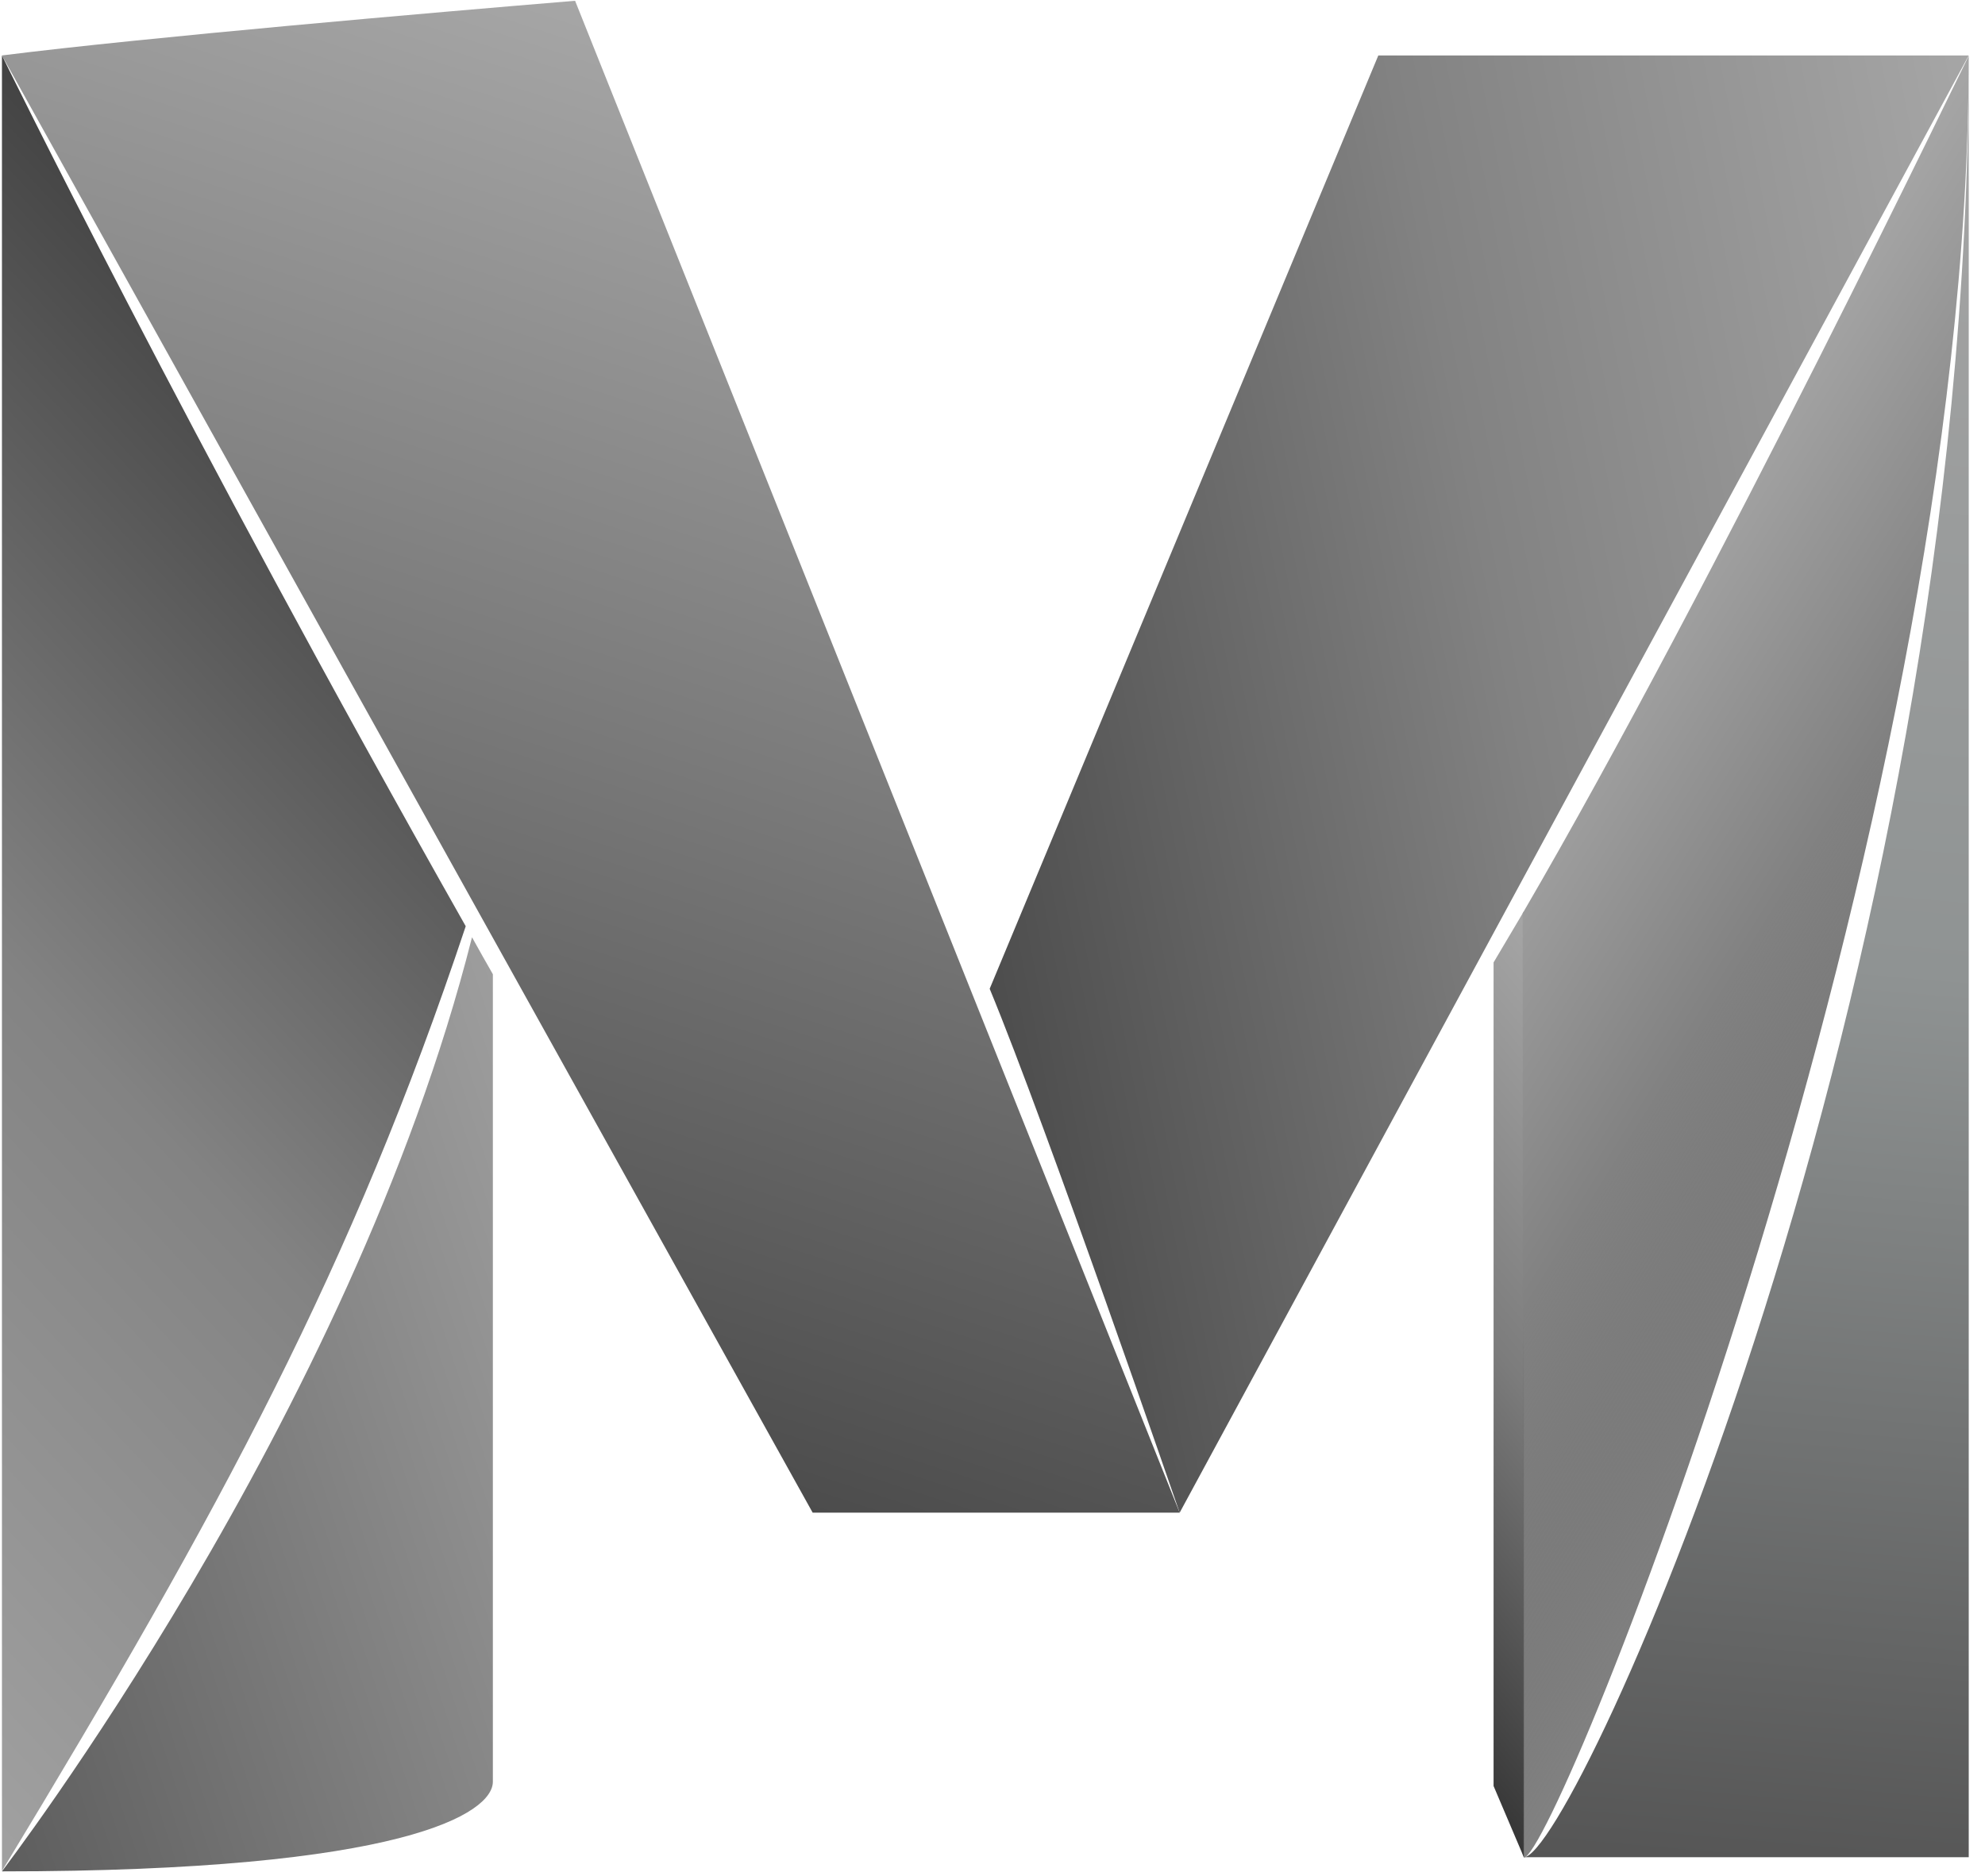
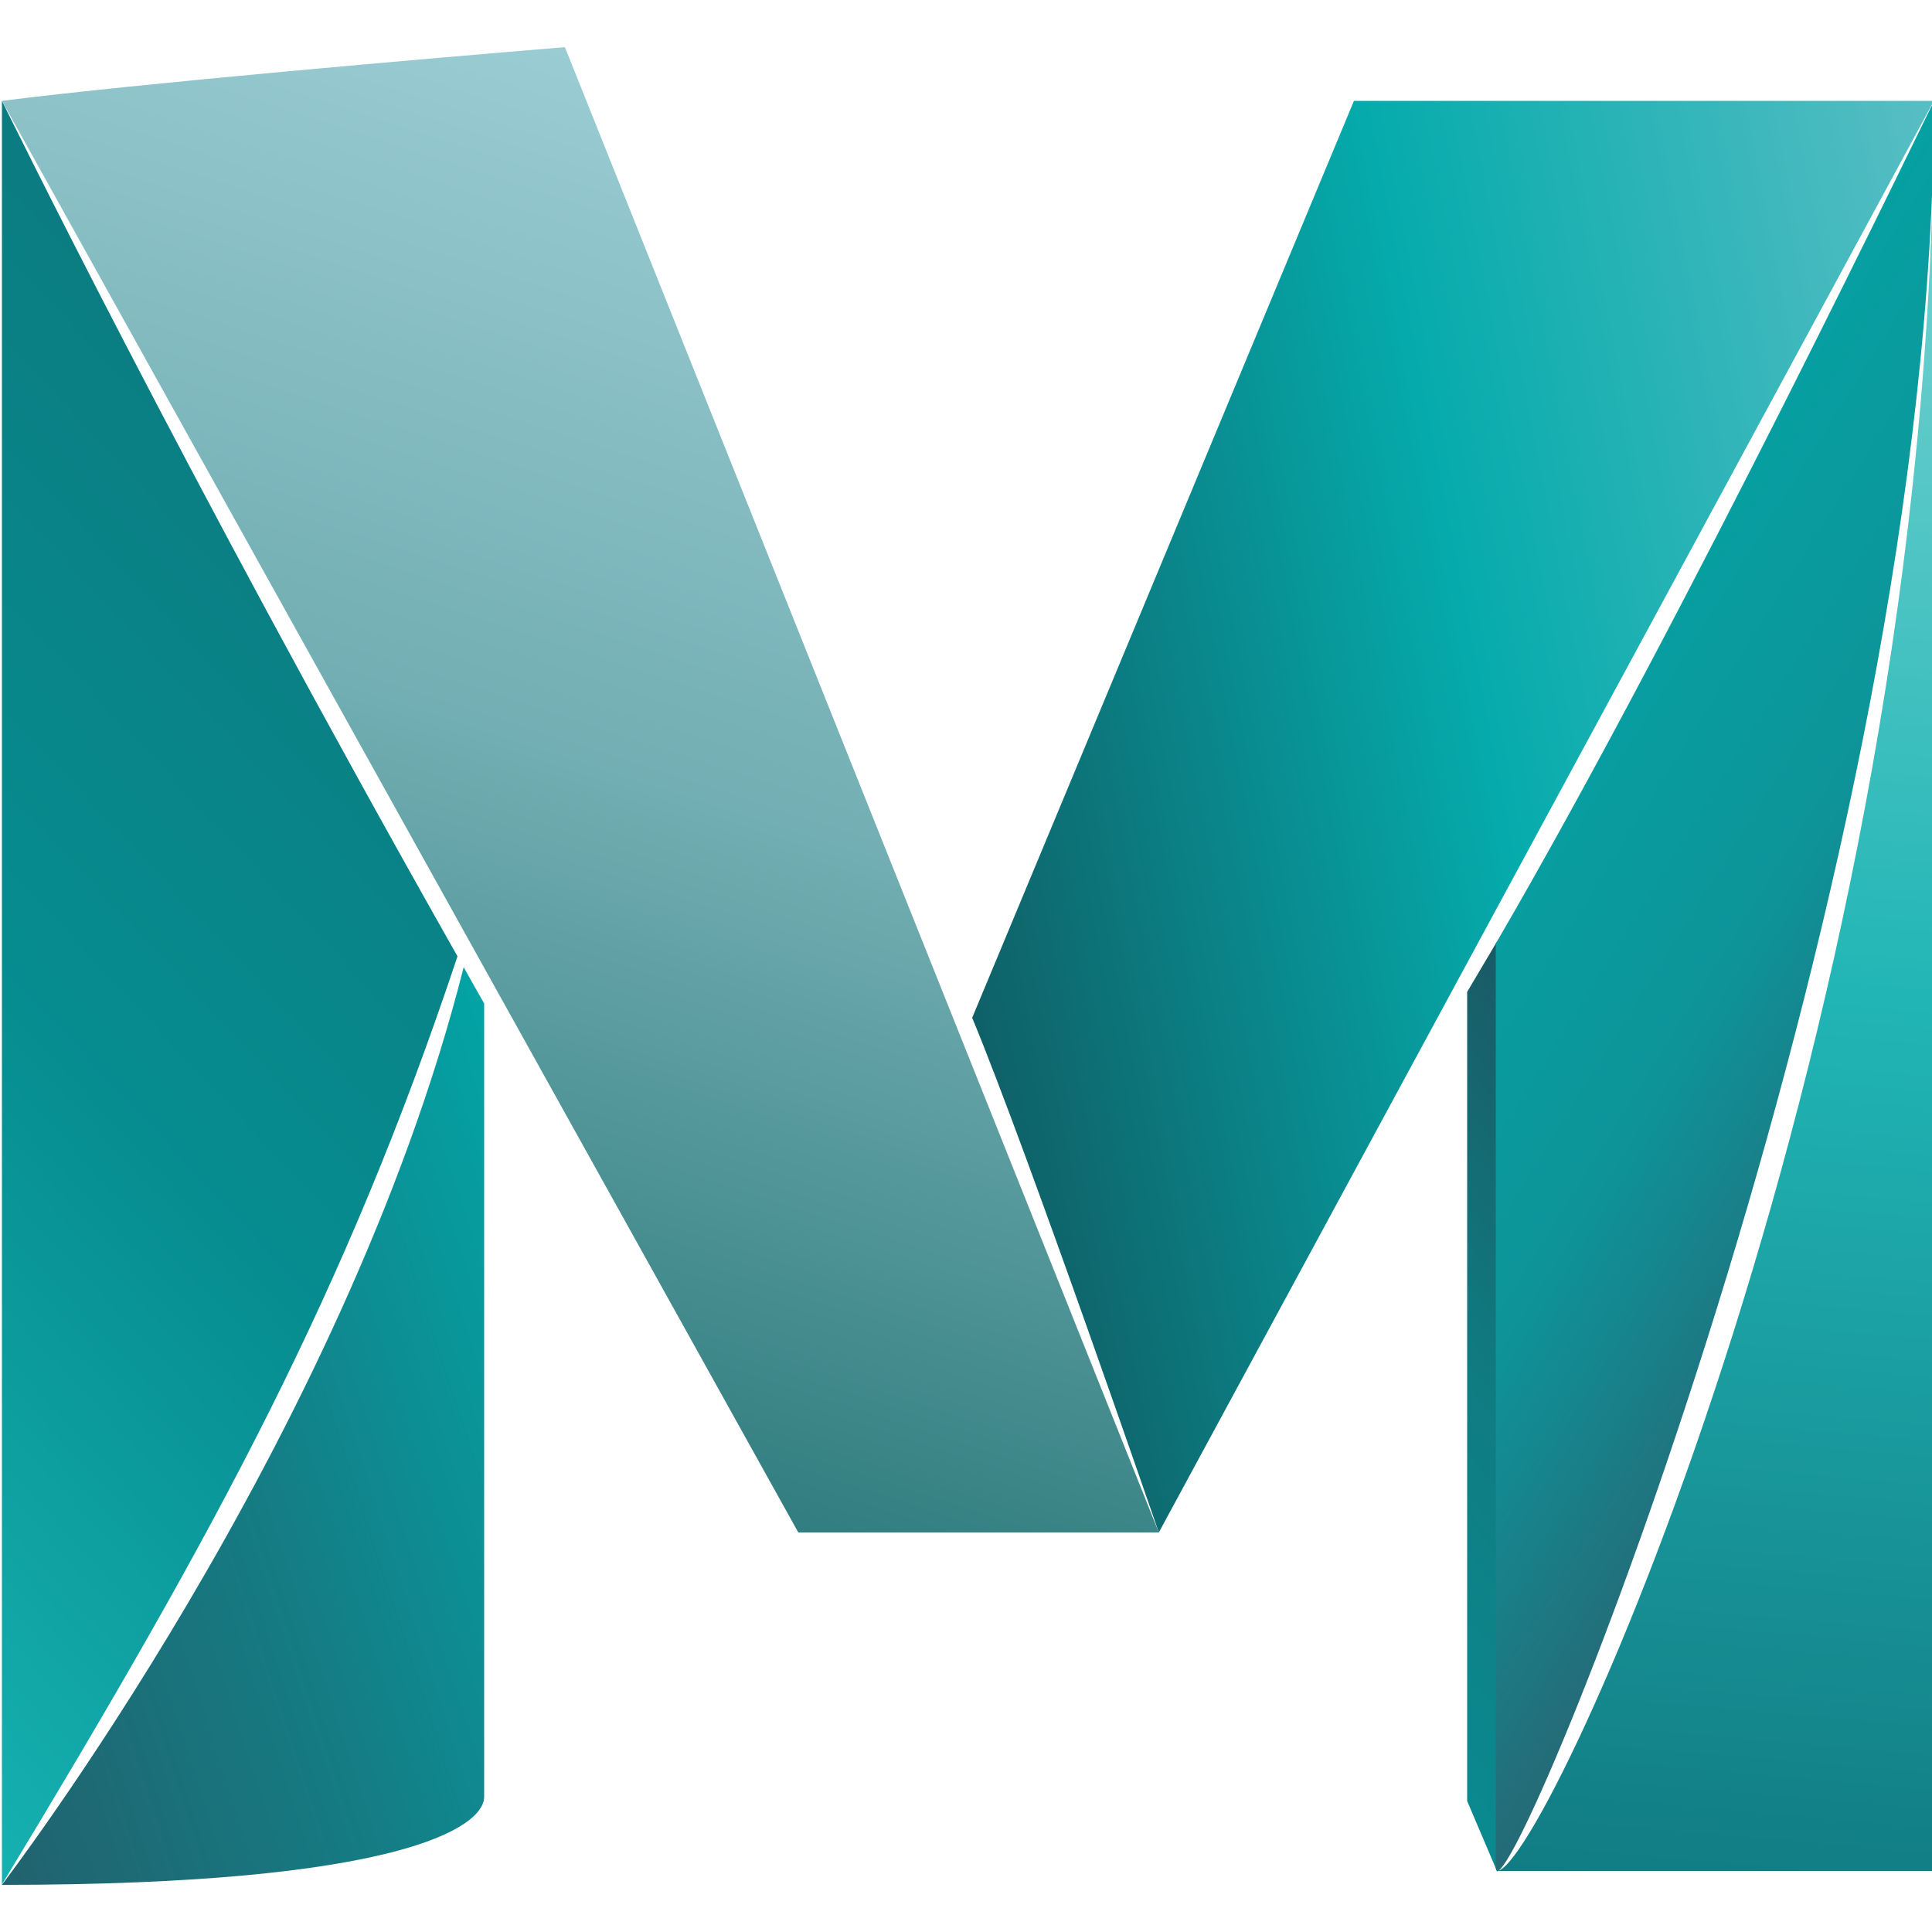
- <svg xmlns="http://www.w3.org/2000/svg" width="109" height="103" viewBox="0 0 109 103" fill="none">
-   <path d="M75.686 3.045H108.107L64.778 83.073C64.778 83.073 57.477 61.862 54.345 54.302" fill="url(#paint0_linear_1_3155)" />
-   <path d="M83.678 101.995H108.107V3.045C108.086 54.755 86.356 101.995 83.678 101.995Z" fill="url(#paint1_linear_1_3155)" />
-   <path d="M64.778 83.073H44.625L0.107 3.045C7.991 2.052 23.759 0.691 31.579 0.043L64.778 83.073Z" fill="url(#paint2_linear_1_3155)" />
-   <path d="M25.919 51.473C19.245 77.889 0.086 102.773 0.107 102.773C22.291 102.773 27.064 99.554 27.064 97.848C27.064 96.897 27.064 67.435 27.064 53.503C26.675 52.834 26.308 52.164 25.919 51.473Z" fill="url(#paint3_linear_1_3155)" />
-   <path d="M0.107 3.045V102.751C12.247 82.706 19.331 69.573 25.574 50.867C10.151 23.608 0.107 3.045 0.107 3.045Z" fill="url(#paint4_linear_1_3155)" />
-   <path d="M82.015 98.085L83.678 101.995V50.047L82.015 52.855" fill="url(#paint5_linear_1_3155)" />
-   <path d="M83.613 50.155V101.844L83.678 102.017C85.427 102.017 108.107 46.073 108.107 3.067C108.086 3.046 94.24 31.925 83.613 50.155Z" fill="url(#paint6_linear_1_3155)" />
-   <defs>
-     <linearGradient id="paint0_linear_1_3155" x1="52.815" y1="46.448" x2="114.223" y2="34.511" gradientUnits="userSpaceOnUse">
-       <stop stop-color="#4D4D4D" />
-       <stop offset="0.5" stop-color="#828282" />
-       <stop offset="1" stop-color="#A6A6A6" />
+ <svg xmlns="http://www.w3.org/2000/svg" version="1.1" id="Ebene_1" x="0px" y="0px" width="50px" height="50px" viewBox="0 0 50 50" style="enable-background:new 0 0 50 50;" xml:space="preserve">
+   <style type="text/css">
+ 	.st0{fill:url(#SVGID_1_);}
+ 	.st1{fill:url(#SVGID_00000028322459923472725850000014728588271904055217_);}
+ 	.st2{fill:url(#SVGID_00000023987798402495260180000016630489406062093750_);}
+ 	.st3{fill:url(#SVGID_00000060747442023392913970000017128497351519493816_);}
+ 	.st4{fill:url(#SVGID_00000071543843491196381190000013867475947723494812_);}
+ 	.st5{fill:url(#SVGID_00000059273769837110952740000008883326874703821719_);}
+ 	.st6{fill:url(#SVGID_00000046336692958572241210000018362440793289857170_);}
+ </style>
+   <g>
+     <linearGradient id="SVGID_1_" gradientUnits="userSpaceOnUse" x1="24.452" y1="357.618" x2="52.882" y2="352.092" gradientTransform="matrix(1 0 0 1 0 -334.9139)">
+       <stop offset="0" style="stop-color:#0F6067" />
+       <stop offset="0.5" style="stop-color:#05ABAC" />
+       <stop offset="1" style="stop-color:#58BEC4" />
    </linearGradient>
-     <linearGradient id="paint1_linear_1_3155" x1="95.804" y1="103.064" x2="104.581" y2="2.738" gradientUnits="userSpaceOnUse">
-       <stop stop-color="#555555" />
-       <stop offset="0.5" stop-color="#8F9393" />
-       <stop offset="1" stop-color="#A6A6A6" />
+     <path class="st0" d="M35.04,2.61h15.01L29.99,39.66c0,0-3.38-9.82-4.83-13.32" />
+     <g>
+       <linearGradient id="SVGID_00000100345324052944646360000006768971601647609728_" gradientUnits="userSpaceOnUse" x1="44.354" y1="383.829" x2="48.417" y2="337.382" gradientTransform="matrix(1 0 0 1 0 -334.9139)">
+         <stop offset="0" style="stop-color:#117C83" />
+         <stop offset="0.5" style="stop-color:#21B5B5" />
+         <stop offset="1" style="stop-color:#7ED4D4" />
+       </linearGradient>
+       <path style="fill:url(#SVGID_00000100345324052944646360000006768971601647609728_);" d="M38.74,48.42h11.31V2.61    C50.04,26.55,39.98,48.42,38.74,48.42z" />
+     </g>
+     <linearGradient id="SVGID_00000034789171059388489710000013707160018814608291_" gradientUnits="userSpaceOnUse" x1="20.834" y1="338.157" x2="10.114" y2="371.15" gradientTransform="matrix(1 0 0 1 0 -334.9139)">
+       <stop offset="0" style="stop-color:#9ACCD3" />
+       <stop offset="0.5" style="stop-color:#72AEB3" />
+       <stop offset="1" style="stop-color:#317D7F" />
    </linearGradient>
-     <linearGradient id="paint2_linear_1_3155" x1="45.002" y1="4.413" x2="21.846" y2="75.677" gradientUnits="userSpaceOnUse">
-       <stop stop-color="#A6A6A6" />
-       <stop offset="0.5" stop-color="#7A7A7A" />
-       <stop offset="1" stop-color="#4C4C4C" />
+     <path style="fill:url(#SVGID_00000034789171059388489710000013707160018814608291_);" d="M29.99,39.66h-9.33L0.05,2.61   C3.7,2.15,11,1.52,14.62,1.22L29.99,39.66z" />
+     <linearGradient id="SVGID_00000003822531484742168420000005448125279705196427_" gradientUnits="userSpaceOnUse" x1="-2.507" y1="375.821" x2="15.489" y2="369.973" gradientTransform="matrix(1 0 0 1 0 -334.9139)">
+       <stop offset="0" style="stop-color:#21626E" />
+       <stop offset="0.5" style="stop-color:#157C84" />
+       <stop offset="1" style="stop-color:#03A3A5" />
    </linearGradient>
-     <linearGradient id="paint3_linear_1_3155" x1="-5.415" y1="85.766" x2="33.455" y2="73.136" gradientUnits="userSpaceOnUse">
-       <stop stop-color="#5D5D5D" />
-       <stop offset="0.5" stop-color="#7D7D7D" />
-       <stop offset="1" stop-color="#9D9D9D" />
+     <path style="fill:url(#SVGID_00000003822531484742168420000005448125279705196427_);" d="M12,25.03   C8.91,37.26,0.04,48.78,0.05,48.78c10.27,0,12.48-1.49,12.48-2.28c0-0.44,0-14.08,0-20.53C12.35,25.66,12.18,25.35,12,25.03z" />
+     <linearGradient id="SVGID_00000131336732712988128830000017335631043594300849_" gradientUnits="userSpaceOnUse" x1="11.563" y1="349.871" x2="-11.463" y2="371.343" gradientTransform="matrix(1 0 0 1 0 -334.9139)">
+       <stop offset="0" style="stop-color:#0B7C81" />
+       <stop offset="0.5" style="stop-color:#068D90" />
+       <stop offset="1" style="stop-color:#16B1B1" />
    </linearGradient>
-     <linearGradient id="paint4_linear_1_3155" x1="24.976" y1="29.714" x2="-24.761" y2="76.094" gradientUnits="userSpaceOnUse">
-       <stop stop-color="#434343" />
-       <stop offset="0.5" stop-color="#838383" />
-       <stop offset="1" stop-color="#A1A1A1" />
+     <path style="fill:url(#SVGID_00000131336732712988128830000017335631043594300849_);" d="M0.05,2.61v46.16   c5.62-9.28,8.9-15.36,11.79-24.02C4.7,12.13,0.05,2.61,0.05,2.61z" />
+     <linearGradient id="SVGID_00000117671844868415450850000016571545935306563494_" gradientUnits="userSpaceOnUse" x1="32.861" y1="376.074" x2="44.626" y2="366.547" gradientTransform="matrix(1 0 0 1 0 -334.9139)">
+       <stop offset="0" style="stop-color:#0A8A8F" />
+       <stop offset="0.5" style="stop-color:#0F7C82" />
+       <stop offset="1" style="stop-color:#1A5964" />
    </linearGradient>
-     <linearGradient id="paint5_linear_1_3155" x1="70.98" y1="86.313" x2="96.392" y2="65.735" gradientUnits="userSpaceOnUse">
-       <stop stop-color="#363636" />
-       <stop offset="0.5" stop-color="#7C7C7C" />
-       <stop offset="1" stop-color="#A6A6A6" />
+     <polyline style="fill:url(#SVGID_00000117671844868415450850000016571545935306563494_);" points="37.97,46.61 38.74,48.42    38.74,24.37 37.97,25.67  " />
+     <linearGradient id="SVGID_00000062165547314452290270000010415797525512938666_" gradientUnits="userSpaceOnUse" x1="50.67" y1="364.357" x2="38.159" y2="356.539" gradientTransform="matrix(1 0 0 1 0 -334.9139)">
+       <stop offset="0" style="stop-color:#256A77" />
+       <stop offset="0.5" style="stop-color:#0D9499" />
+       <stop offset="1" style="stop-color:#06A0A2" />
    </linearGradient>
-     <linearGradient id="paint6_linear_1_3155" x1="109.447" y1="61.005" x2="82.422" y2="44.119" gradientUnits="userSpaceOnUse">
-       <stop stop-color="#3E3E3E" stop-opacity="0.651" />
-       <stop offset="0.5" stop-color="#818181" />
-       <stop offset="1" stop-color="#A6A6A6" />
-     </linearGradient>
-   </defs>
+     <path style="fill:url(#SVGID_00000062165547314452290270000010415797525512938666_);" d="M38.71,24.42v23.93l0.03,0.08   c0.81,0,11.31-25.9,11.31-45.81C50.04,2.61,43.63,15.98,38.71,24.42z" />
+   </g>
</svg>
